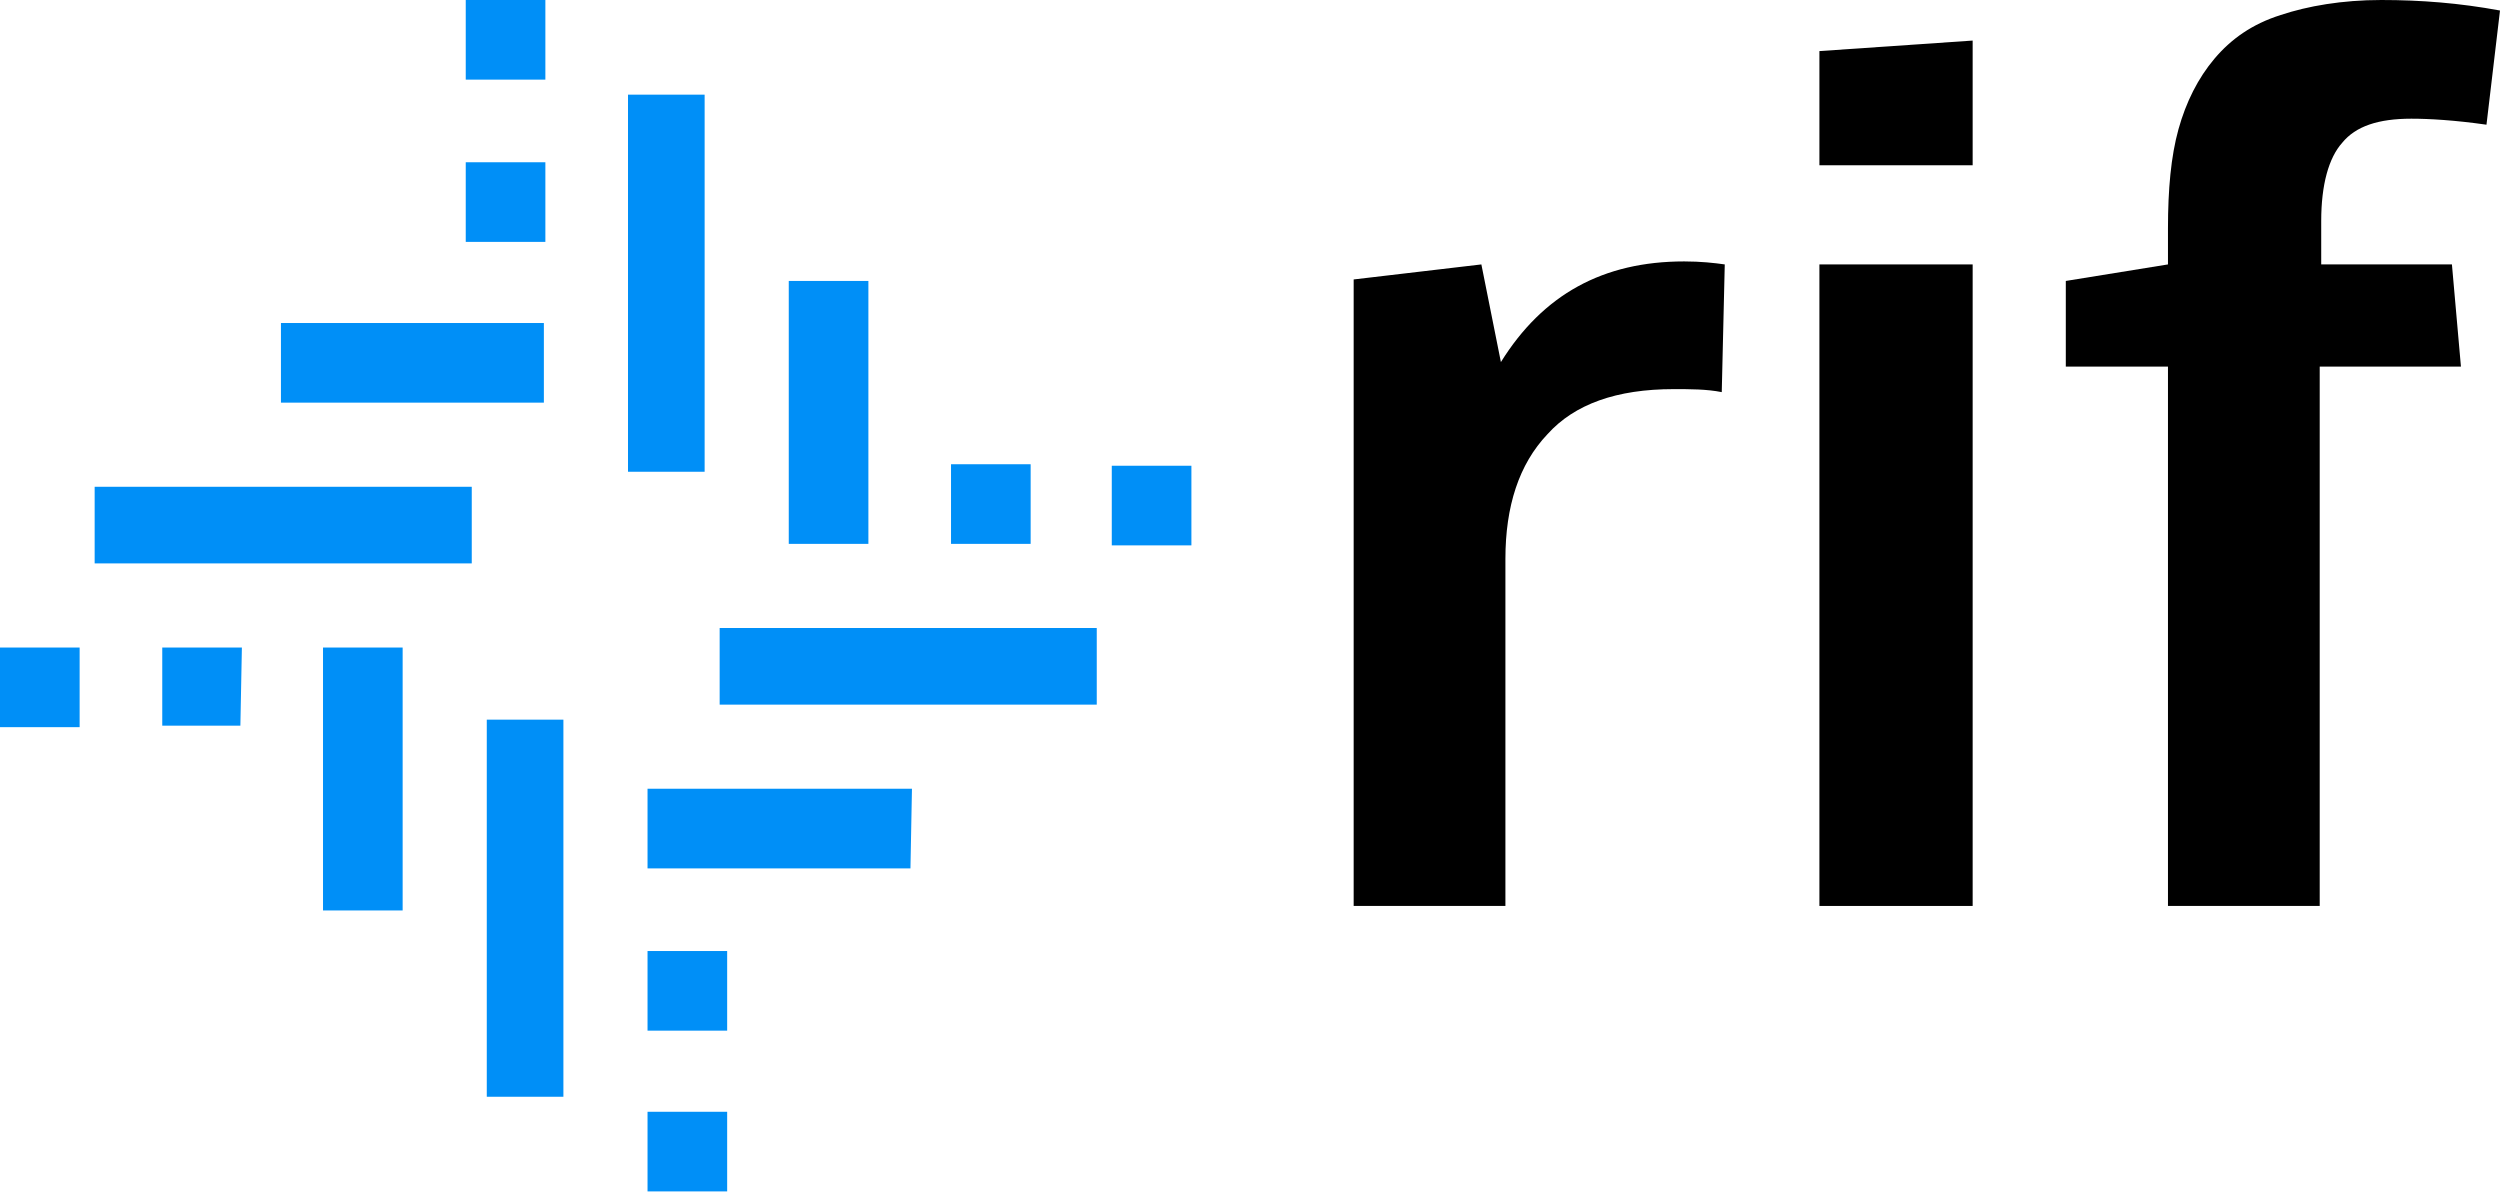
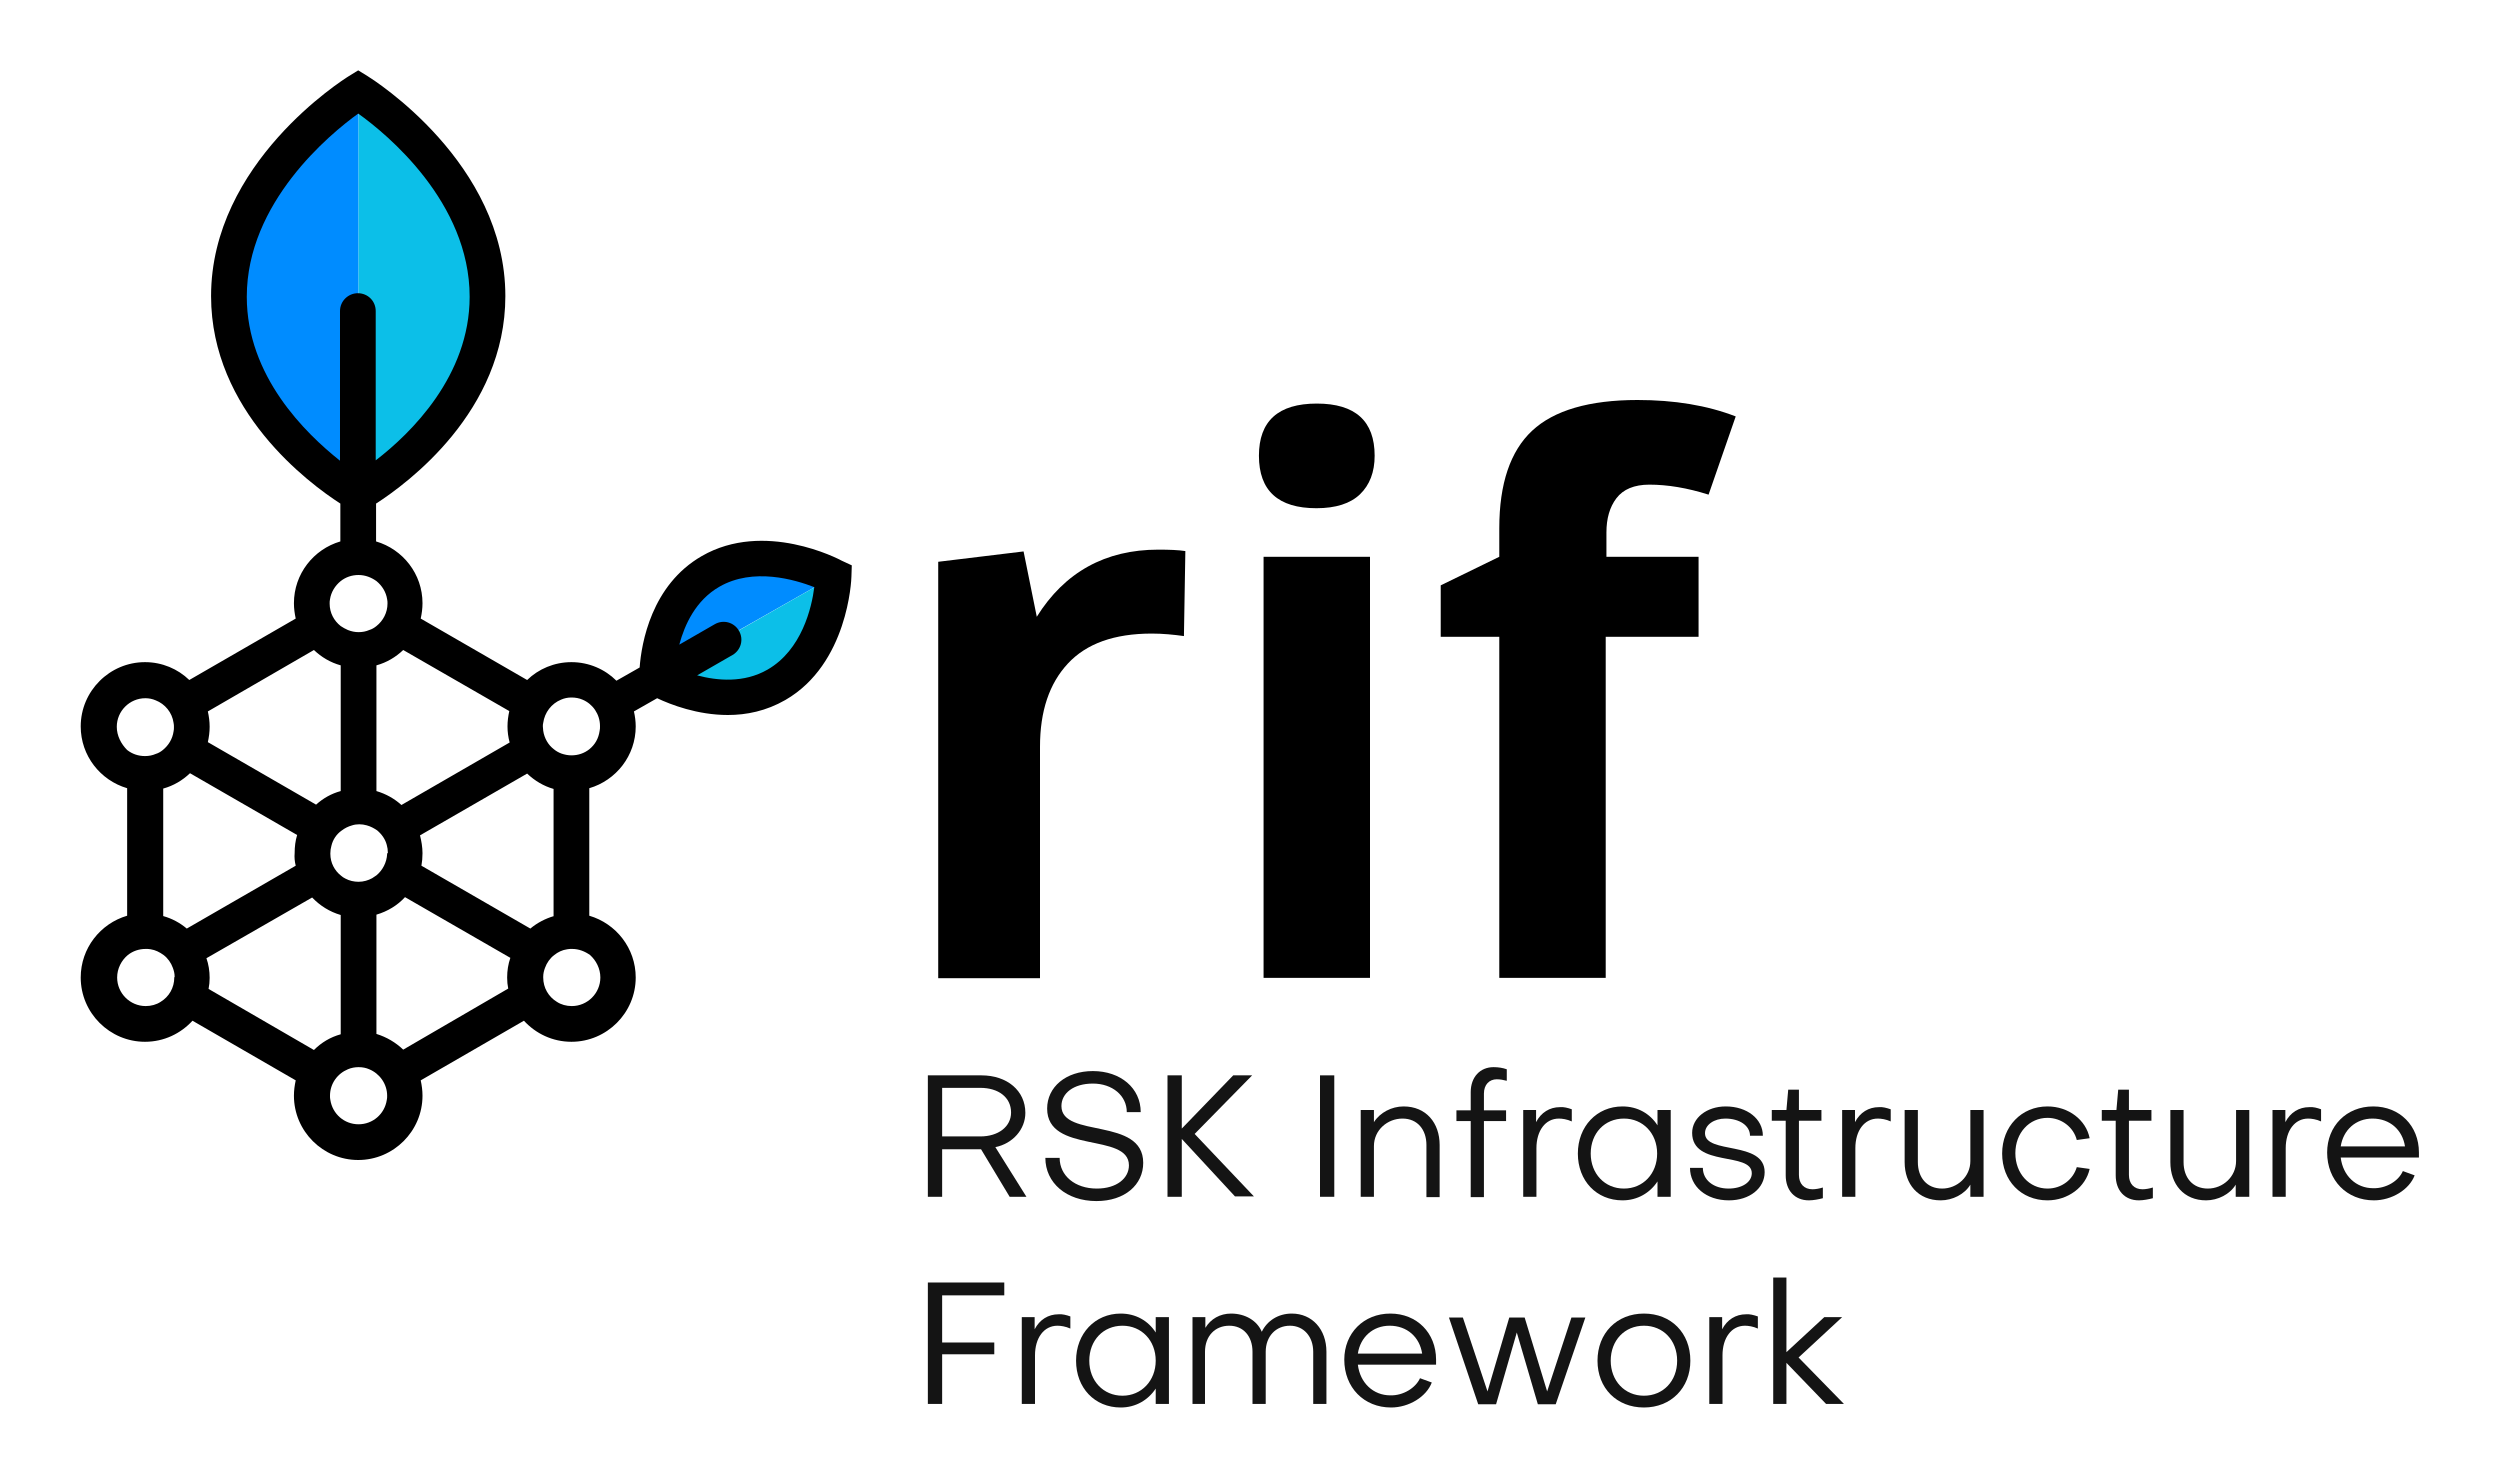
- <svg xmlns="http://www.w3.org/2000/svg" version="1.1" id="Capa_1" x="0px" y="0px" viewBox="0 0 166.4 79.3" style="enable-background:new 0 0 166.4 79.3;" xml:space="preserve">
+ <svg xmlns="http://www.w3.org/2000/svg" version="1.1" id="Layer_1" x="0px" y="0px" viewBox="0 0 700 414" style="enable-background:new 0 0 700 414;" xml:space="preserve">
  <style type="text/css">
- 	.st0 {fill: #008ff7;}
-   .st1 {fill: #000000;}
+ 	.st0{fill:#008CFF;}
+ 	.st1{fill:#0CBFE8;}
+ 	.st2{fill:#141414;}
</style>
  <g>
-     <g class="st1">
-       <path d="M90.1,60.3V18.6l8.5-1l1.3,6.5c2.8-4.5,6.8-6.7,12.2-6.7c1.1,0,2,0.1,2.7,0.2l-0.2,8.5c-1-0.2-2.1-0.2-3.2-0.2    c-3.8,0-6.6,1-8.4,3c-1.9,2-2.8,4.8-2.8,8.3v23.1H90.1z" />
-       <polygon points="131.3,2.7 131.3,11 121.1,11 121.1,3.4   " />
-       <rect x="121.1" y="17.6" width="10.2" height="42.7" />
-       <path d="M144.3,60.3V24.4h-6.8v-5.7l6.8-1.1v-2.4c0-2.6,0.2-4.8,0.7-6.6c0.5-1.8,1.3-3.4,2.4-4.7c1.1-1.3,2.5-2.3,4.4-2.9    c1.8-0.6,4.1-1,6.7-1c2.6,0,5.2,0.2,7.9,0.7l-0.9,7.6c-2.1-0.3-3.8-0.4-5-0.4c-2.2,0-3.7,0.5-4.6,1.6c-0.9,1-1.4,2.8-1.4,5.2v2.9    h8.7l0.6,6.8h-9.4v35.9H144.3z" />
+     <g>
+       <g>
+         <path d="M262.7,273.8l0-116.5l23.9-2.9l3.7,18.3c7.8-12.5,19.2-18.8,34-18.8c3.1,0,5.7,0.1,7.6,0.4l-0.4,23.8     c-2.9-0.4-5.9-0.7-9-0.7c-10.5,0-18.3,2.8-23.5,8.4c-5.2,5.6-7.8,13.3-7.8,23.3v64.8H262.7z" />
+         <path class="st0" d="M100.4,137.3V26.5c0,0-35.9,17.9-35.9,55.9S100.4,137.3,100.4,137.3" />
+         <path class="st1" d="M100.4,26.5c0,0,35.9,17.9,35.9,55.9c0,38-35.9,55-35.9,55V26.5z" />
+         <path class="st0" d="M184.1,189.4l49.3-28c0,0-17-11.4-33.9-1.8C182.6,169.2,184.1,189.4,184.1,189.4" />
+         <path class="st1" d="M233.4,161.4c0,0,1.1,20.5-15.8,30.1c-16.9,9.6-33.5-2-33.5-2L233.4,161.4z" />
+         <path d="M235.7,157c-0.9-0.5-21.7-11.4-39.2-1.3c-14.1,8.1-16.9,24.4-17.4,31.2l-6.5,3.7c-3.2-3.2-7.7-5.2-12.6-5.2     c-4.8,0-9.2,1.9-12.4,5l-29.8-17.2c0.3-1.4,0.5-2.8,0.5-4.3c0-8.2-5.5-15.1-13-17.3v-10.6c8.7-5.6,36.2-25.8,36.2-58.1     c0-37.3-37-60.6-38.6-61.6l-2.6-1.6l-2.6,1.6c-1.6,1-38.6,24.3-38.6,61.6c0,32.2,27.5,52.5,36.2,58.1v10.6     c-7.5,2.2-13,9.1-13,17.3c0,1.5,0.2,2.9,0.5,4.3l-29.8,17.2c-3.2-3.1-7.6-5-12.4-5c-9.9,0-18,8.1-18,18c0,8.2,5.5,15.1,13,17.3     v35.7c-7.5,2.2-13,9.1-13,17.3c0,9.9,8.1,18,18,18c5.3,0,10-2.3,13.3-5.9l28.9,16.7c-0.3,1.4-0.5,2.8-0.5,4.3c0,9.9,8.1,18,18,18     c9.9,0,18-8.1,18-18c0-1.5-0.2-2.9-0.5-4.3l28.9-16.7c3.3,3.6,8,5.9,13.3,5.9c9.9,0,18-8.1,18-18c0-8.2-5.5-15.1-13-17.3v-35.7     c7.5-2.2,13-9.1,13-17.3c0-1.4-0.2-2.9-0.5-4.2l6.5-3.7c3.8,1.8,11.3,4.7,19.8,4.7c5.2,0,10.7-1.1,16.1-4.2     c17.5-10.1,18.5-33.6,18.5-34.6l0.1-3.1L235.7,157z M165,209.8c-1.4,1.1-3.1,1.7-5,1.7c-1,0-1.9-0.2-2.8-0.5     c-0.8-0.3-1.5-0.7-2.1-1.2c-1.6-1.2-2.7-3.1-3-5.2c0-0.4-0.1-0.8-0.1-1.2c0-0.3,0-0.7,0.1-1c0.4-2.9,2.3-5.4,5-6.5     c0.9-0.4,1.9-0.6,2.9-0.6c1.1,0,2.2,0.2,3.1,0.6c2.9,1.2,4.9,4.1,4.9,7.4c0,0.5,0,0.9-0.1,1.3C167.6,206.8,166.6,208.5,165,209.8      M168.1,273.7c0,4.4-3.6,8-8,8c-1.5,0-3-0.4-4.2-1.2c-2.3-1.4-3.8-3.9-3.8-6.8c0-0.1,0-0.1,0-0.2v0c0-0.9,0.2-1.7,0.5-2.5     c0.5-1.4,1.4-2.7,2.6-3.6c1-0.8,2.2-1.4,3.6-1.6c0.4-0.1,0.9-0.1,1.4-0.1c1.9,0,3.6,0.7,5,1.7     C166.9,268.9,168.1,271.2,168.1,273.7 M155.1,256.5c-2.4,0.7-4.7,1.9-6.6,3.5L118,242.4v0c0.2-1.1,0.3-2.3,0.3-3.5     c0-1.7-0.3-3.4-0.7-5l30-17.3c2.1,2,4.6,3.5,7.4,4.3V256.5z M100.4,314.8c-4,0-7.3-2.9-7.9-6.8c-0.1-0.4-0.1-0.8-0.1-1.2     c0-3.4,2.1-6.2,5-7.4c0.9-0.4,2-0.6,3-0.6c1.1,0,2.1,0.2,3,0.6c2.9,1.2,5,4.1,5,7.4c0,0.4,0,0.8-0.1,1.2     C107.7,311.9,104.4,314.8,100.4,314.8 M82.8,242.4L52.3,260c-1.9-1.6-4.1-2.8-6.6-3.5v-35.7c2.9-0.8,5.4-2.3,7.5-4.3l30,17.3     c-0.5,1.6-0.7,3.3-0.7,5.1C82.4,240,82.5,241.2,82.8,242.4L82.8,242.4z M48.8,273.7c0,2.9-1.5,5.4-3.8,6.8     c-1.2,0.8-2.7,1.2-4.2,1.2c-4.4,0-8-3.6-8-8c0-2.5,1.2-4.8,3-6.3c1.4-1.1,3.1-1.7,5-1.7c0.5,0,0.9,0,1.4,0.1     c1.3,0.2,2.5,0.8,3.6,1.6c1.2,0.9,2.1,2.2,2.6,3.6c0.3,0.8,0.5,1.6,0.5,2.5C48.8,273.6,48.8,273.7,48.8,273.7 M32.7,203.5     c0-4.4,3.6-8,8-8c1,0,2,0.2,2.9,0.6c2.6,1,4.6,3.4,5,6.3c0.1,0.4,0.1,0.8,0.1,1.2c0,0.4,0,0.8-0.1,1.2c-0.3,2.1-1.4,3.9-3,5.2     c-0.6,0.5-1.3,0.9-2,1.1c-0.9,0.4-1.9,0.6-3,0.6c-1.9,0-3.6-0.6-5-1.7C33.9,208.3,32.7,206,32.7,203.5 M95.4,162.7     c1.4-1.1,3.1-1.7,5-1.7c1.9,0,3.6,0.7,5,1.7c1.6,1.3,2.7,3.1,3,5.1c0.1,0.4,0.1,0.8,0.1,1.2c0,2.5-1.2,4.8-3.1,6.3     c-0.6,0.5-1.3,0.9-2,1.1c-0.9,0.4-1.9,0.6-3,0.6c-1,0-2-0.2-3-0.6c-0.7-0.3-1.4-0.7-2-1.1c-1.9-1.5-3.1-3.7-3.1-6.3     c0-0.4,0-0.8,0.1-1.2C92.7,165.8,93.8,164,95.4,162.7 M108.4,239.1c-0.1,2.4-1.3,4.6-3,6c-0.4,0.3-0.8,0.5-1.2,0.8     c-1.1,0.6-2.4,1-3.8,1c-1.3,0-2.6-0.3-3.7-0.9c-0.4-0.2-0.9-0.5-1.2-0.8c-1.8-1.4-3-3.6-3-6.1c0-0.1,0-0.2,0-0.2     c0-0.7,0.1-1.4,0.3-2.1c0.4-1.7,1.4-3.2,2.8-4.2c0.9-0.7,1.9-1.2,3-1.5c0.6-0.2,1.3-0.3,2-0.3c0.7,0,1.4,0.1,2.1,0.3     c1.1,0.3,2,0.8,2.9,1.4c1.3,1.1,2.3,2.5,2.7,4.1c0.2,0.7,0.3,1.4,0.3,2.2C108.4,238.9,108.4,239,108.4,239.1L108.4,239.1z      M142.6,199.1c-0.3,1.4-0.5,2.8-0.5,4.3c0,1.5,0.2,3,0.6,4.5l-30.3,17.5c-2-1.8-4.3-3.1-7-3.9v-35.2c2.9-0.8,5.4-2.3,7.5-4.3     L142.6,199.1z M69.1,83.1c0-26.4,23.3-45.6,31.2-51.3c8,5.7,31.2,24.8,31.2,51.3c0,22.1-16.4,38.2-26.3,45.8V87.1     c0-2.8-2.2-5-5-5c-2.7,0-5,2.2-5,5V129C85.5,121.3,69.1,105.3,69.1,83.1 M87.9,182c2.1,2,4.6,3.5,7.5,4.3v35.2     c-2.6,0.7-4.9,2-6.9,3.8l-30.3-17.5c0.3-1.4,0.5-2.8,0.5-4.3c0-1.5-0.2-2.9-0.5-4.3L87.9,182z M58.4,276.9c0.2-1,0.3-2.1,0.3-3.1     c0-1.9-0.3-3.8-0.9-5.5l29.6-17c2.2,2.3,4.9,4,8,4.9v33.4c-2.9,0.8-5.4,2.3-7.5,4.4L58.4,276.9z M112.9,293.9     c-2.1-2-4.6-3.5-7.5-4.4v-33.4c3.1-0.9,5.9-2.6,8-4.9l29.5,17c-0.6,1.7-0.9,3.6-0.9,5.5c0,1.1,0.1,2.1,0.3,3.1L112.9,293.9z      M214.9,187.5c-6.6,3.8-14.1,3.1-19.7,1.6l9.9-5.7c2.4-1.4,3.2-4.4,1.8-6.8c-1.4-2.4-4.4-3.2-6.8-1.8l-9.9,5.7     c1.5-5.6,4.6-12.4,11.2-16.2c9.5-5.5,21.2-2,26.6,0.1C227.3,170.1,224.5,182,214.9,187.5" />
+         <path d="M352.5,127.6c0-9.7,5.4-14.6,16.2-14.6c10.8,0,16.2,4.9,16.2,14.6c0,4.6-1.4,8.2-4.1,10.8c-2.7,2.6-6.8,3.9-12.2,3.9     C357.9,142.3,352.5,137.4,352.5,127.6z M383.6,273.8h-29.8V155.9h29.8V273.8z" />
+         <path d="M475.4,178.3h-25.8v95.5h-29.8v-95.5h-16.4v-14.4l16.4-8v-8c0-12.5,3.1-21.6,9.2-27.3c6.1-5.7,16-8.6,29.5-8.6     c10.3,0,19.5,1.5,27.5,4.6l-7.6,21.9c-6-1.9-11.5-2.8-16.6-2.8c-4.2,0-7.3,1.3-9.2,3.8c-1.9,2.5-2.8,5.7-2.8,9.6v6.8h25.8V178.3z     " />
+       </g>
    </g>
    <g>
      <g>
        <g>
-           <g>
-             <g>
-               <g>
-                 <rect x="0" y="43.1" class="st0" width="5.3" height="5.3" />
-               </g>
-               <g>
-                 <polygon class="st0" points="10.8,48.3 16,48.3 16.1,43.1 10.8,43.1" />
-               </g>
-               <g>
-                 <rect x="18.7" y="21.5" class="st0" width="17.5" height="5.3" />
-               </g>
-               <g>
-                 <rect x="31" y="10.8" class="st0" width="5.3" height="5.3" />
-               </g>
-               <g>
-                 <rect x="52.5" y="18.7" class="st0" width="5.3" height="17.5" />
-               </g>
-               <g>
-                 <rect x="21.5" y="43.1" class="st0" width="5.3" height="17.5" />
-               </g>
-               <g>
-                 <rect x="31" y="0" class="st0" width="5.3" height="5.3" />
-               </g>
-               <g>
-                 <rect x="63.3" y="30.9" class="st0" width="5.3" height="5.3" />
-               </g>
-               <g>
-                 <rect x="47.9" y="41.8" class="st0" width="25.1" height="5.1" />
-               </g>
-               <g>
-                 <polygon class="st0" points="43.1,57.8 60.6,57.8 60.7,52.5 43.1,52.5        " />
-               </g>
-               <rect x="74" y="31" class="st0" width="5.3" height="5.3" />
-               <g>
-                 <rect x="43.1" y="63.3" class="st0" width="5.3" height="5.3" />
-               </g>
-               <g>
-                 <rect x="6.3" y="32.4" class="st0" width="25.1" height="5.1" />
-               </g>
-               <g>
-                 <rect x="32.4" y="47.9" class="st0" width="5.1" height="25.1" />
-               </g>
-               <g>
-                 <rect x="43.1" y="74" class="st0" width="5.3" height="5.3" />
-               </g>
-               <g>
-                 <rect x="41.8" y="6.3" class="st0" width="5.1" height="25.1" />
-               </g>
-             </g>
-           </g>
+           <path class="st2" d="M263.8,321.8v13.3h-4v-34h15c7.2,0,12.3,4.3,12.3,10.5c0,4.6-3.5,8.6-8.4,9.6l8.7,13.9h-4.7l-8-13.3H263.8z       M263.8,304.7v13.5h10.7c5,0,8.6-2.7,8.6-6.7c0-4.3-3.6-6.9-8.6-6.9H263.8z" />
+           <path class="st2" d="M292.7,324.2h4c0,5,4.3,8.6,10.4,8.6c5.6,0,9-2.9,9-6.5c0-9.3-22.9-3.1-22.9-15.9c0-6,5.2-10.5,12.8-10.5      c7.8,0,13.4,4.8,13.4,11.5h-3.9c0-4.6-4-8-9.5-8c-5.4,0-8.8,2.7-8.8,6.3c0,9.1,22.9,3,22.9,15.9c0,6.1-5.1,10.7-13.1,10.7      C298.6,336.3,292.7,331.2,292.7,324.2z" />
+           <path class="st2" d="M330.9,335.1h-4v-34h4v14.9l14.4-14.9h5.3l-16.1,16.4l16.6,17.5h-5.3l-14.9-16.1V335.1z" />
+           <path class="st2" d="M369.6,335.1v-34h4v34H369.6z" />
+           <path class="st2" d="M403.1,320.6v14.6h-3.7v-14.6c0-4.3-2.5-7.4-6.7-7.4c-4.2,0-8,3.2-8,7.7v14.2h-3.7v-24.3h3.7v3.4      c1.7-2.7,5-4.4,8.3-4.4C399.3,309.8,403.1,314.4,403.1,320.6z" />
+           <path class="st2" d="M421.8,302.6c-0.8-0.2-1.7-0.4-2.7-0.4c-2.1,0-3.6,1.5-3.6,4v4.7h6.2v3h-6.2v21.3h-3.7v-21.3h-4v-3h4v-5.1      c0-4.2,2.6-7,6.4-7c1.3,0,2.6,0.2,3.7,0.6V302.6z" />
+           <path class="st2" d="M440.1,310.6v3.4c-1.3-0.6-2.7-0.8-3.6-0.8c-3.8,0-6.3,3.4-6.3,8.3v13.6h-3.7v-24.3h3.6v3.4      c1.4-2.7,3.8-4.2,6.7-4.2C437.8,309.9,439,310.2,440.1,310.6z" />
+           <path class="st2" d="M464.1,310.8h3.7v24.3h-3.7v-4.3c-2.1,3.2-5.6,5.3-9.8,5.3c-7.3,0-12.5-5.5-12.5-13.1      c0-7.6,5.3-13.2,12.5-13.2c4.2,0,7.7,2,9.8,5.3V310.8z M464,323c0-5.7-4-9.8-9.3-9.8c-5.4,0-9.3,4.1-9.3,9.8      c0,5.6,3.9,9.8,9.3,9.8C460.1,332.8,464,328.6,464,323z" />
+           <path class="st2" d="M473.2,327h3.6c0,3.4,3,5.8,7.2,5.8c3.8,0,6.5-1.8,6.5-4.3c0-6.1-16.7-1.6-16.7-11.3c0-4.2,4.1-7.4,9.4-7.4      c6,0,10.4,3.5,10.4,8.2l-3.6,0c0-2.8-2.9-4.8-6.9-4.8c-3.1,0-5.7,1.7-5.7,4.1c0,6,16.7,2,16.7,10.9c0,4.5-4.2,7.9-10,7.9      C477.7,336.1,473.2,332.2,473.2,327z" />
+           <path class="st2" d="M500.1,313.8h-4v-3h4.1l0.5-5.7h3v5.7h6.3v3h-6.3V329c0,2.4,1.4,4,3.8,4c0.8,0,2-0.2,2.9-0.5v3      c-1.1,0.3-2.7,0.6-3.9,0.6c-4,0-6.5-2.8-6.5-7V313.8z" />
+           <path class="st2" d="M529.4,310.6v3.4c-1.3-0.6-2.7-0.8-3.6-0.8c-3.8,0-6.3,3.4-6.3,8.3v13.6h-3.7v-24.3h3.6v3.4      c1.4-2.7,3.8-4.2,6.7-4.2C527.1,309.9,528.2,310.2,529.4,310.6z" />
+           <path class="st2" d="M533.3,325.4v-14.6h3.7v14.6c0,4.3,2.5,7.4,6.8,7.4c4.2,0,7.9-3.3,7.9-7.7v-14.3h3.7v24.3h-3.7v-3.4      c-1.6,2.7-5,4.4-8.3,4.4C537.1,336.1,533.3,331.6,533.3,325.4z" />
+           <path class="st2" d="M581.5,319.2c-0.9-3.6-4.3-6.2-8.2-6.2c-5.1,0-9,4.2-9,9.9c0,5.7,3.9,9.9,9,9.9c4,0,7.2-2.6,8.2-6l3.6,0.5      c-1.1,5.1-6.1,8.8-11.8,8.8c-7.4,0-12.7-5.5-12.7-13.1c0-7.6,5.4-13.2,12.7-13.2c5.9,0,10.8,3.8,11.8,8.9L581.5,319.2z" />
+           <path class="st2" d="M592.5,313.8h-4v-3h4.1l0.5-5.7h3v5.7h6.3v3h-6.3V329c0,2.4,1.4,4,3.8,4c0.8,0,2-0.2,2.9-0.5v3      c-1.1,0.3-2.7,0.6-3.9,0.6c-4,0-6.5-2.8-6.5-7V313.8z" />
+           <path class="st2" d="M607.7,325.4v-14.6h3.7v14.6c0,4.3,2.5,7.4,6.8,7.4c4.2,0,7.9-3.3,7.9-7.7v-14.3h3.7v24.3H626v-3.4      c-1.6,2.7-5,4.4-8.3,4.4C611.5,336.1,607.7,331.6,607.7,325.4z" />
+           <path class="st2" d="M649.9,310.6v3.4c-1.3-0.6-2.7-0.8-3.6-0.8c-3.8,0-6.3,3.4-6.3,8.3v13.6h-3.7v-24.3h3.6v3.4      c1.4-2.7,3.8-4.2,6.7-4.2C647.7,309.9,648.8,310.2,649.9,310.6z" />
+           <path class="st2" d="M672.8,327.9l3.3,1.2c-1.5,4-6.4,7-11.4,7c-7.6,0-13.1-5.6-13.1-13.4c0-7.4,5.4-12.9,12.9-12.9      c7.4,0,12.8,5.4,12.8,12.9c0,0.4,0,0.9,0,1.4l-21.9,0c0.6,5.1,4.3,8.6,9.1,8.6C668.1,332.8,671.6,330.7,672.8,327.9z M673.4,321      c-0.7-4.6-4.2-7.8-9.1-7.8c-4.7,0-8.2,3.2-8.9,7.8L673.4,321z" />
+           <path class="st2" d="M263.8,375.9h14.6v3.3h-14.6v13.9h-4v-34h21.4v3.6h-17.4V375.9z" />
+           <path class="st2" d="M299.7,368.6v3.4c-1.3-0.6-2.7-0.8-3.6-0.8c-3.8,0-6.3,3.4-6.3,8.3v13.6h-3.7v-24.3h3.6v3.4      c1.4-2.7,3.8-4.2,6.7-4.2C297.4,367.9,298.6,368.2,299.7,368.6z" />
+           <path class="st2" d="M323.6,368.8h3.7v24.3h-3.7v-4.3c-2.1,3.2-5.6,5.3-9.8,5.3c-7.3,0-12.5-5.5-12.5-13.1      c0-7.6,5.3-13.2,12.5-13.2c4.2,0,7.7,2,9.8,5.3V368.8z M323.6,381c0-5.7-4-9.8-9.3-9.8c-5.4,0-9.3,4.1-9.3,9.8      c0,5.6,3.9,9.8,9.3,9.8C319.6,390.8,323.6,386.6,323.6,381z" />
+           <path class="st2" d="M337.6,393.1h-3.7v-24.3h3.6v3c1.5-2.5,4.1-4,7.2-4c4,0,7.3,2,8.6,5.1c1.5-3.1,4.6-5.1,8.4-5.1      c5.7,0,9.7,4.4,9.7,10.7v14.6h-3.7v-14.6c0-4.3-2.7-7.3-6.5-7.3c-4,0-6.8,3-6.8,7.3v14.6h-3.7v-14.6c0-4.4-2.6-7.3-6.5-7.3      c-4,0-6.8,2.9-6.8,7.3V393.1z" />
+           <path class="st2" d="M397.6,385.9l3.3,1.2c-1.5,4-6.4,7-11.4,7c-7.6,0-13.1-5.6-13.1-13.4c0-7.4,5.4-12.9,12.9-12.9      c7.4,0,12.8,5.4,12.8,12.9c0,0.4,0,0.9,0,1.4l-21.9,0c0.6,5.1,4.3,8.6,9.1,8.6C392.9,390.8,396.4,388.6,397.6,385.9z M398.2,379      c-0.7-4.6-4.2-7.8-9.1-7.8c-4.7,0-8.2,3.2-8.9,7.8L398.2,379z" />
+           <path class="st2" d="M424.7,373.1l-5.8,20.1h-5l-8.2-24.3h3.9l6.9,20.7l6.1-20.7h4.3l6.3,20.7l6.8-20.7h3.9l-8.3,24.3h-5      L424.7,373.1z" />
+           <path class="st2" d="M460.3,394.1c-7.6,0-13-5.4-13-13.1c0-7.7,5.4-13.2,13-13.2s13,5.4,13,13.2      C473.3,388.6,467.9,394.1,460.3,394.1z M460.3,371.2c-5.4,0-9.3,4.1-9.3,9.8c0,5.6,3.9,9.8,9.3,9.8s9.3-4.1,9.3-9.8      C469.6,375.3,465.7,371.2,460.3,371.2z" />
+           <path class="st2" d="M492.2,368.6v3.4c-1.3-0.6-2.7-0.8-3.6-0.8c-3.8,0-6.3,3.4-6.3,8.3v13.6h-3.7v-24.3h3.6v3.4      c1.4-2.7,3.8-4.2,6.7-4.2C489.9,367.9,491,368.2,492.2,368.6z" />
+           <path class="st2" d="M500.2,393.1h-3.7v-35.4h3.7v20.9l10.6-9.8h5l-12.2,11.3l12.7,13h-5l-11.1-11.5V393.1z" />
        </g>
      </g>
    </g>
  </g>
</svg>
